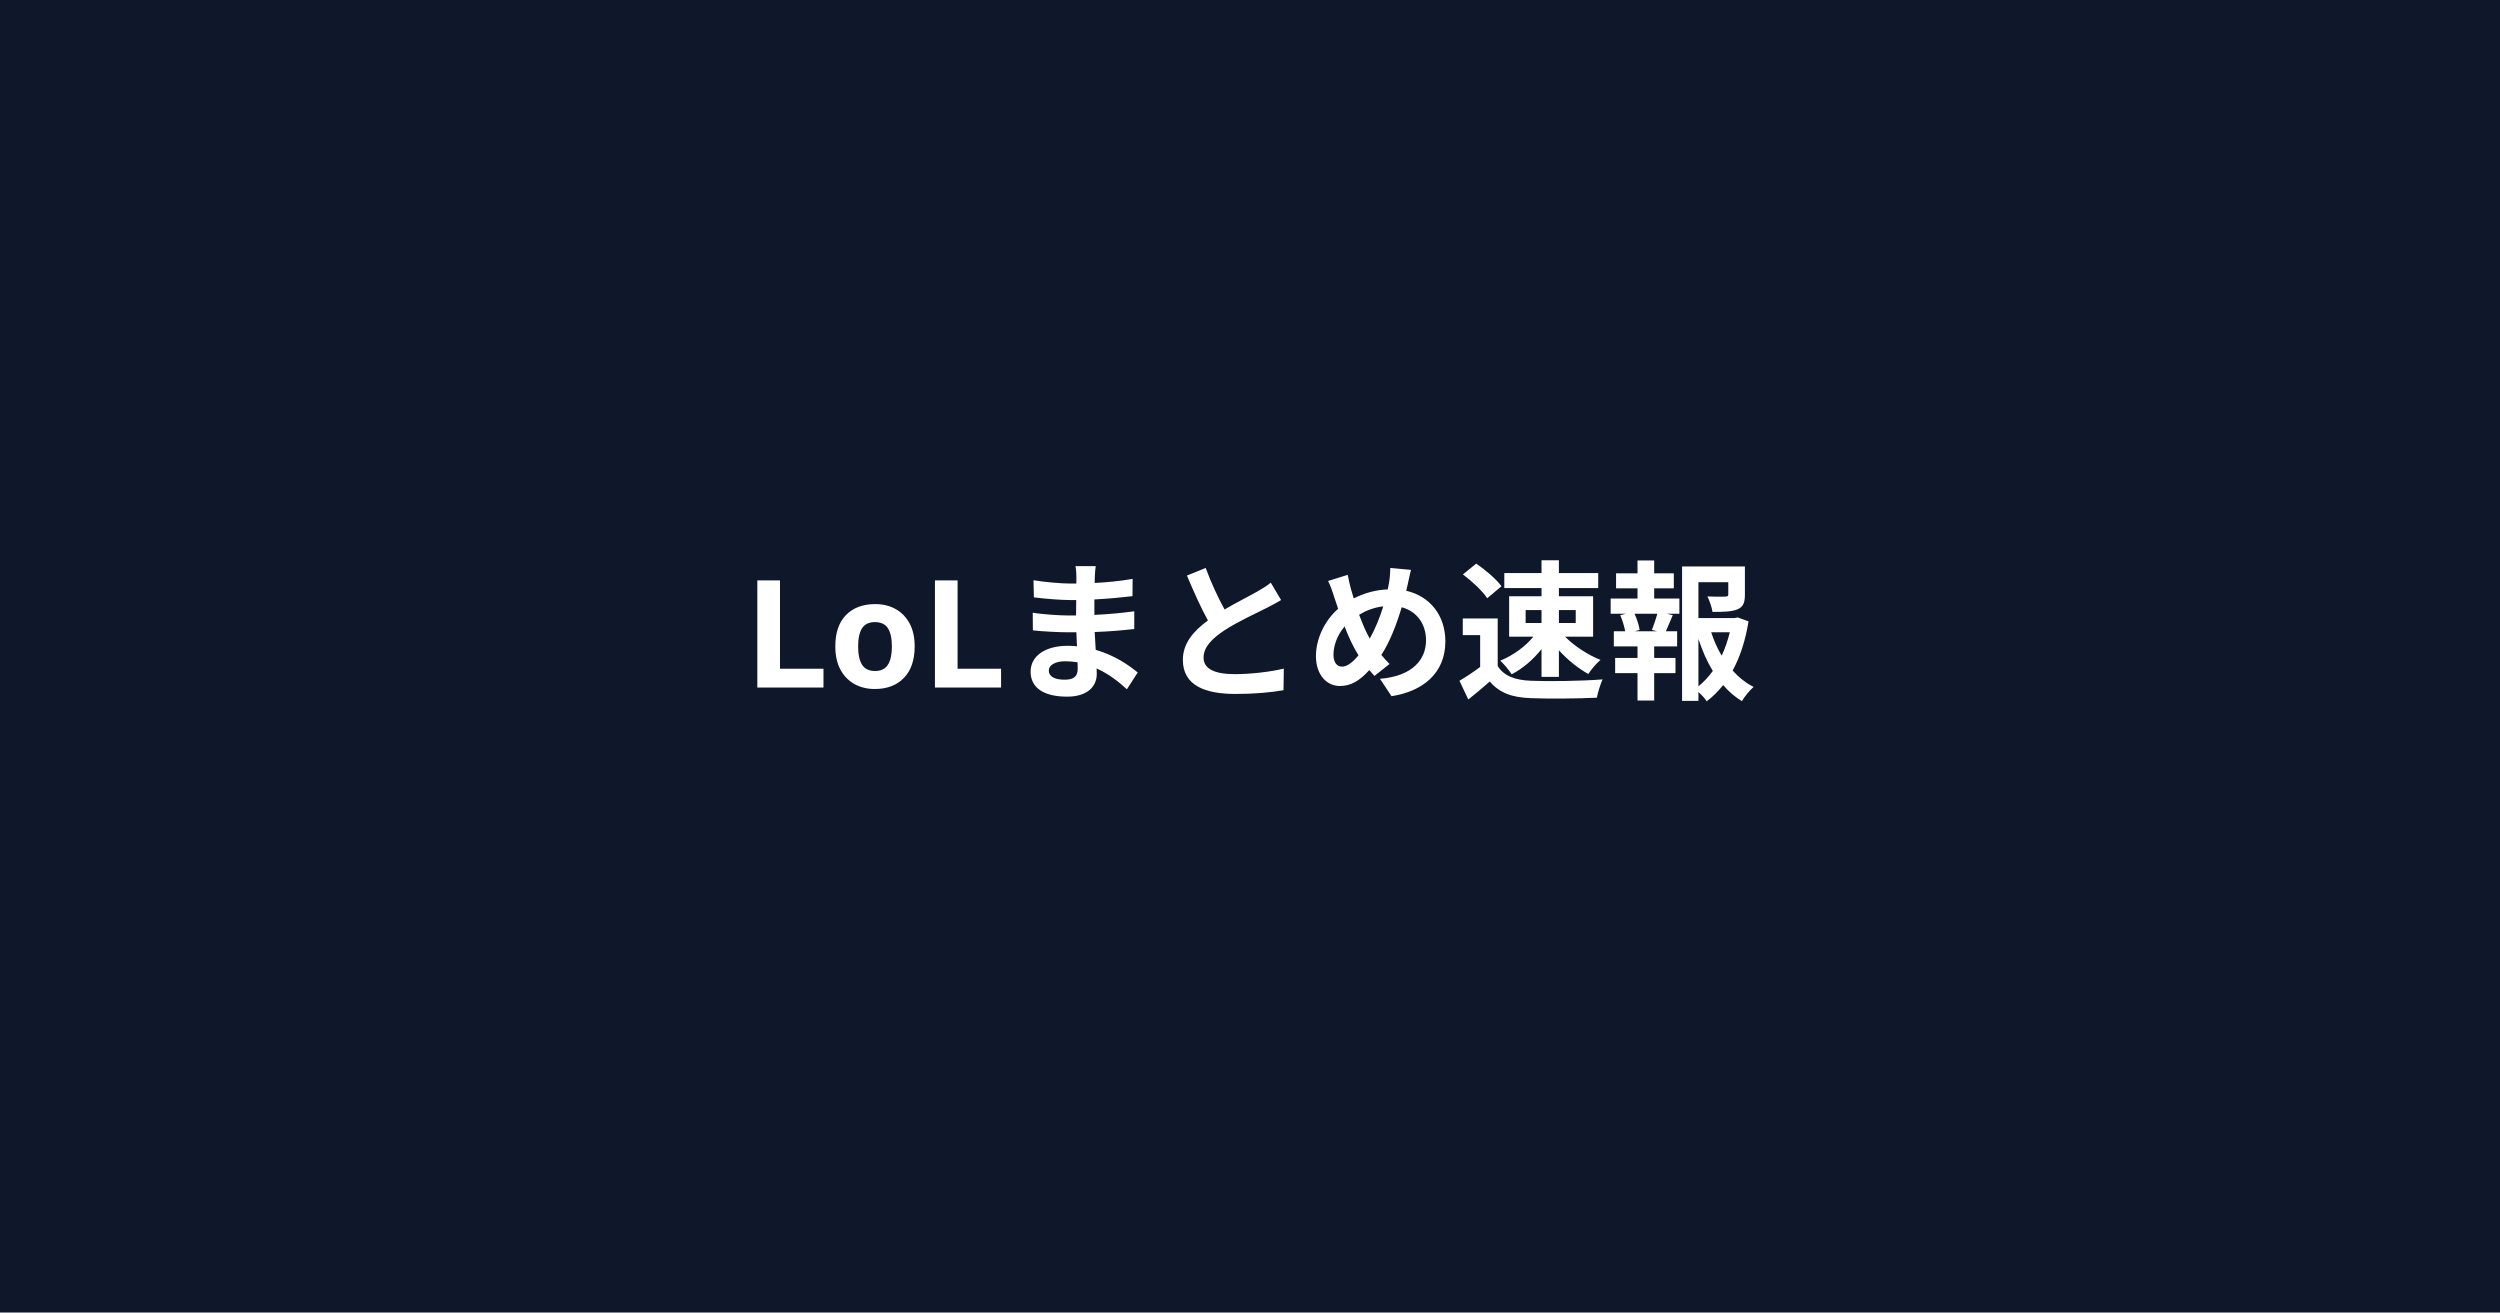
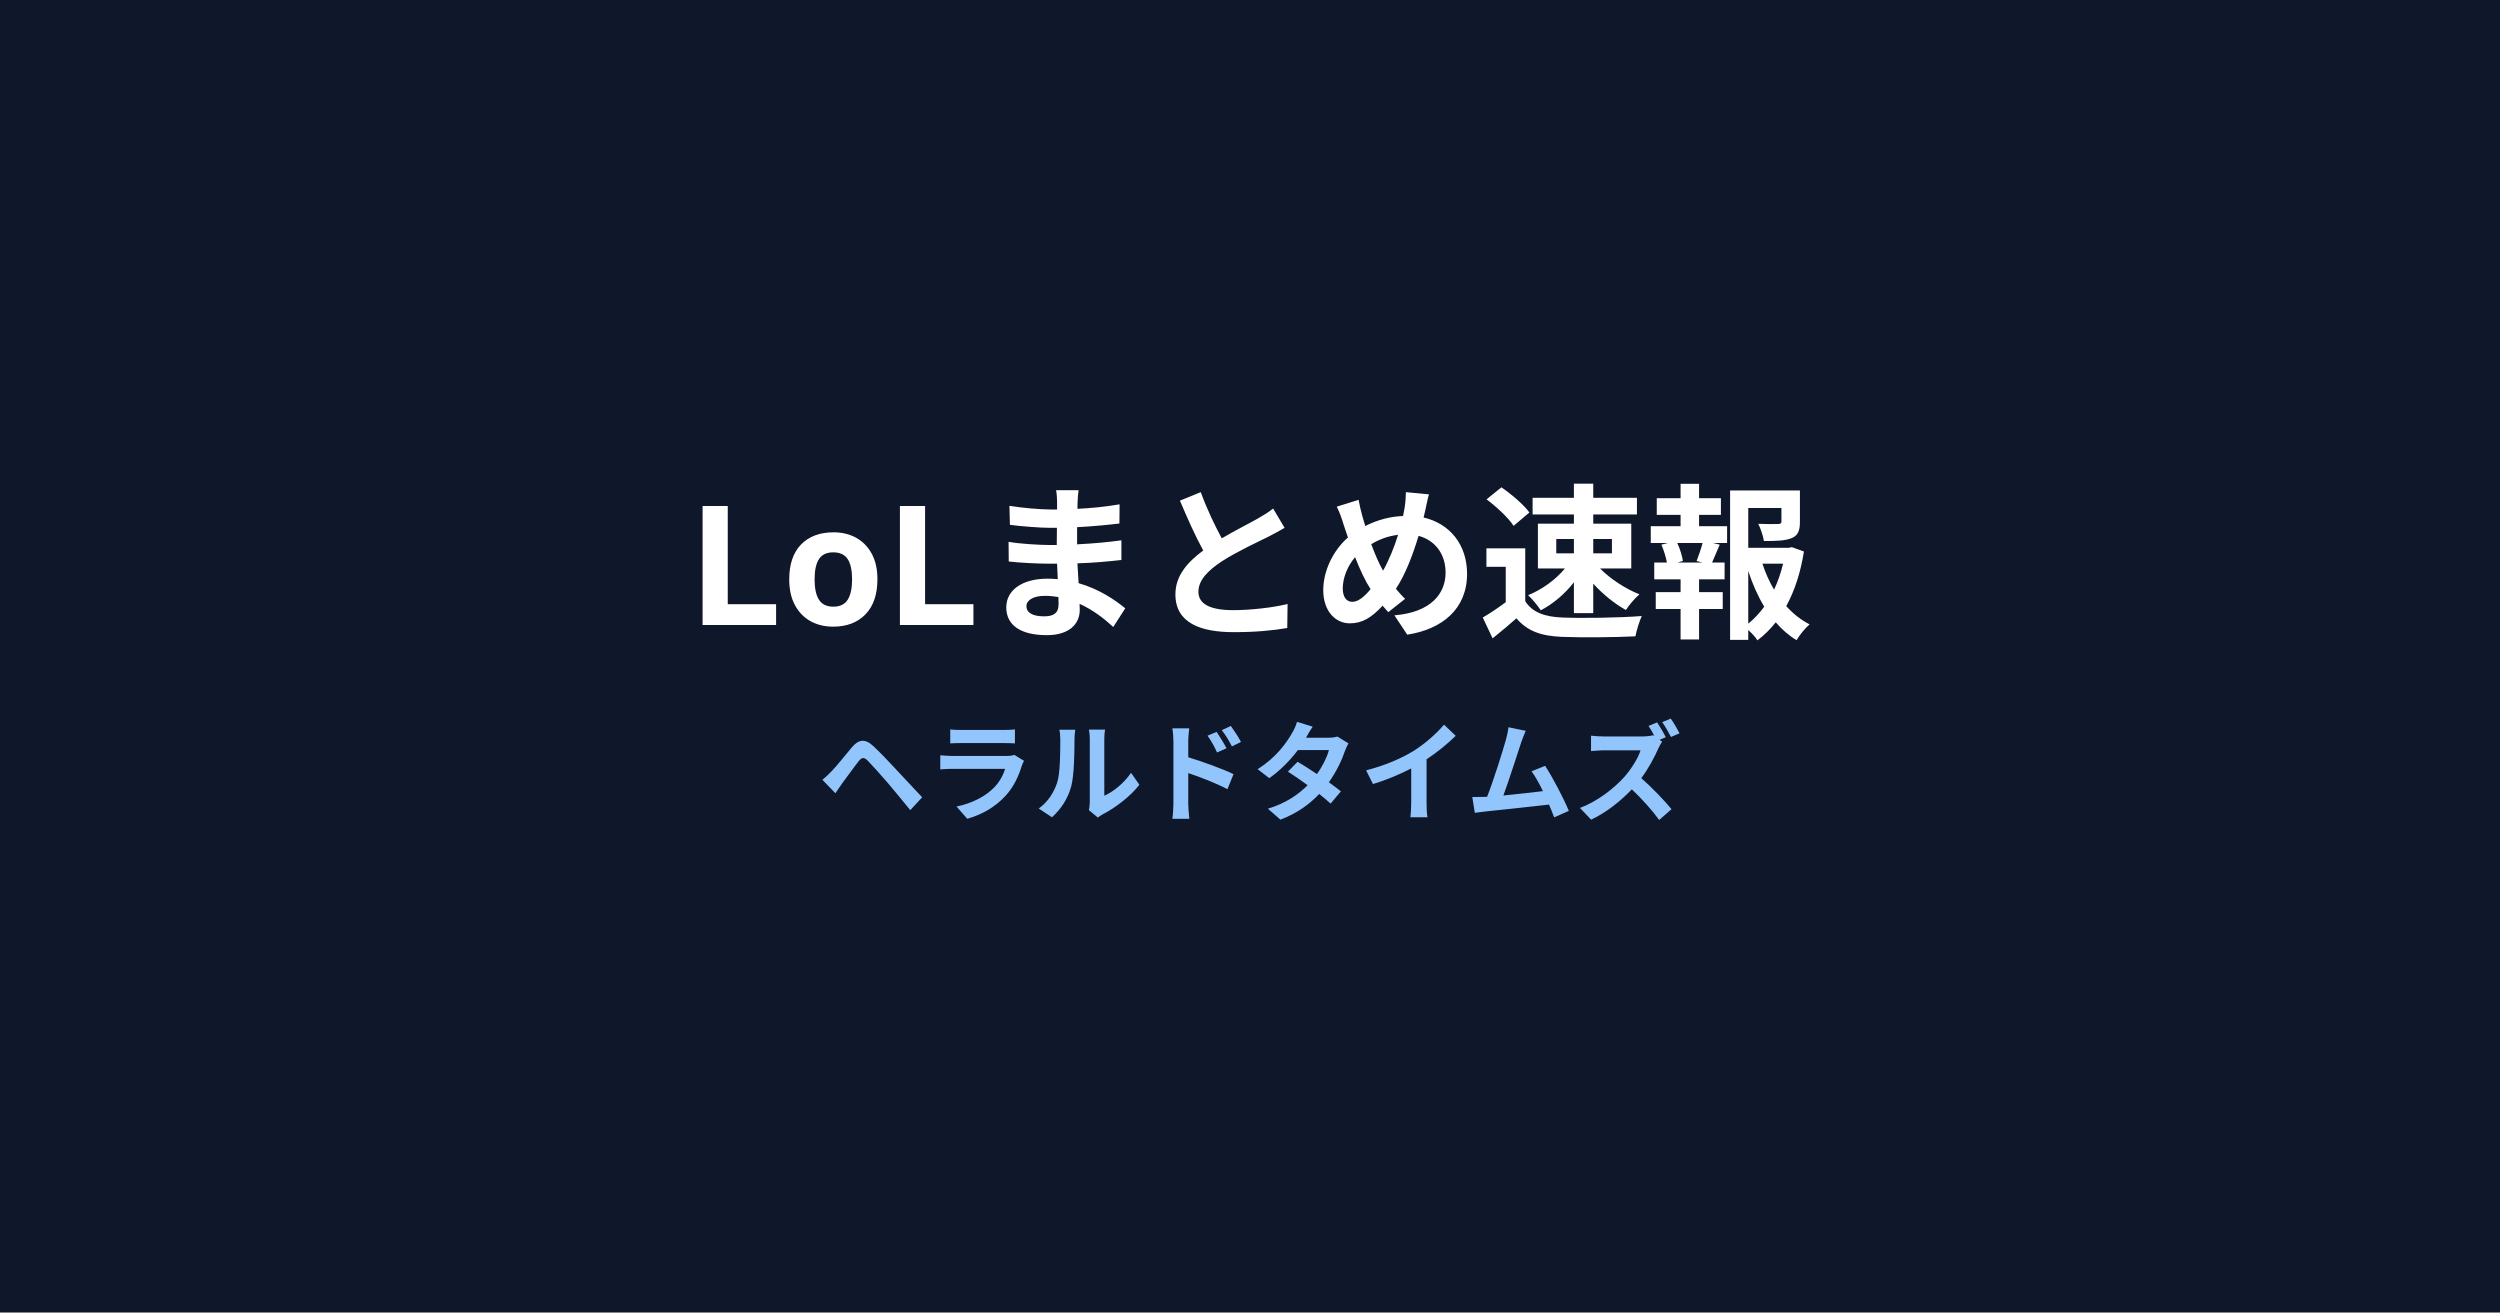
<svg xmlns="http://www.w3.org/2000/svg" width="1200" height="630" viewBox="0 0 1200 630">
  <rect width="1200" height="630" fill="#0f172a" />
-   <text x="600" y="330" font-family="sans-serif" font-size="72" font-weight="bold" fill="#ffffff" text-anchor="middle">
+   <text x="600" y="300" font-family="sans-serif" font-size="80" font-weight="bold" fill="#ffffff" text-anchor="middle">
    LoLまとめ速報
  </text>
+   <text x="600" y="390" font-family="sans-serif" font-size="52" font-weight="bold" fill="#93c5fd" text-anchor="middle">
+     ヘラルドタイムズ
+   </text>
</svg>
